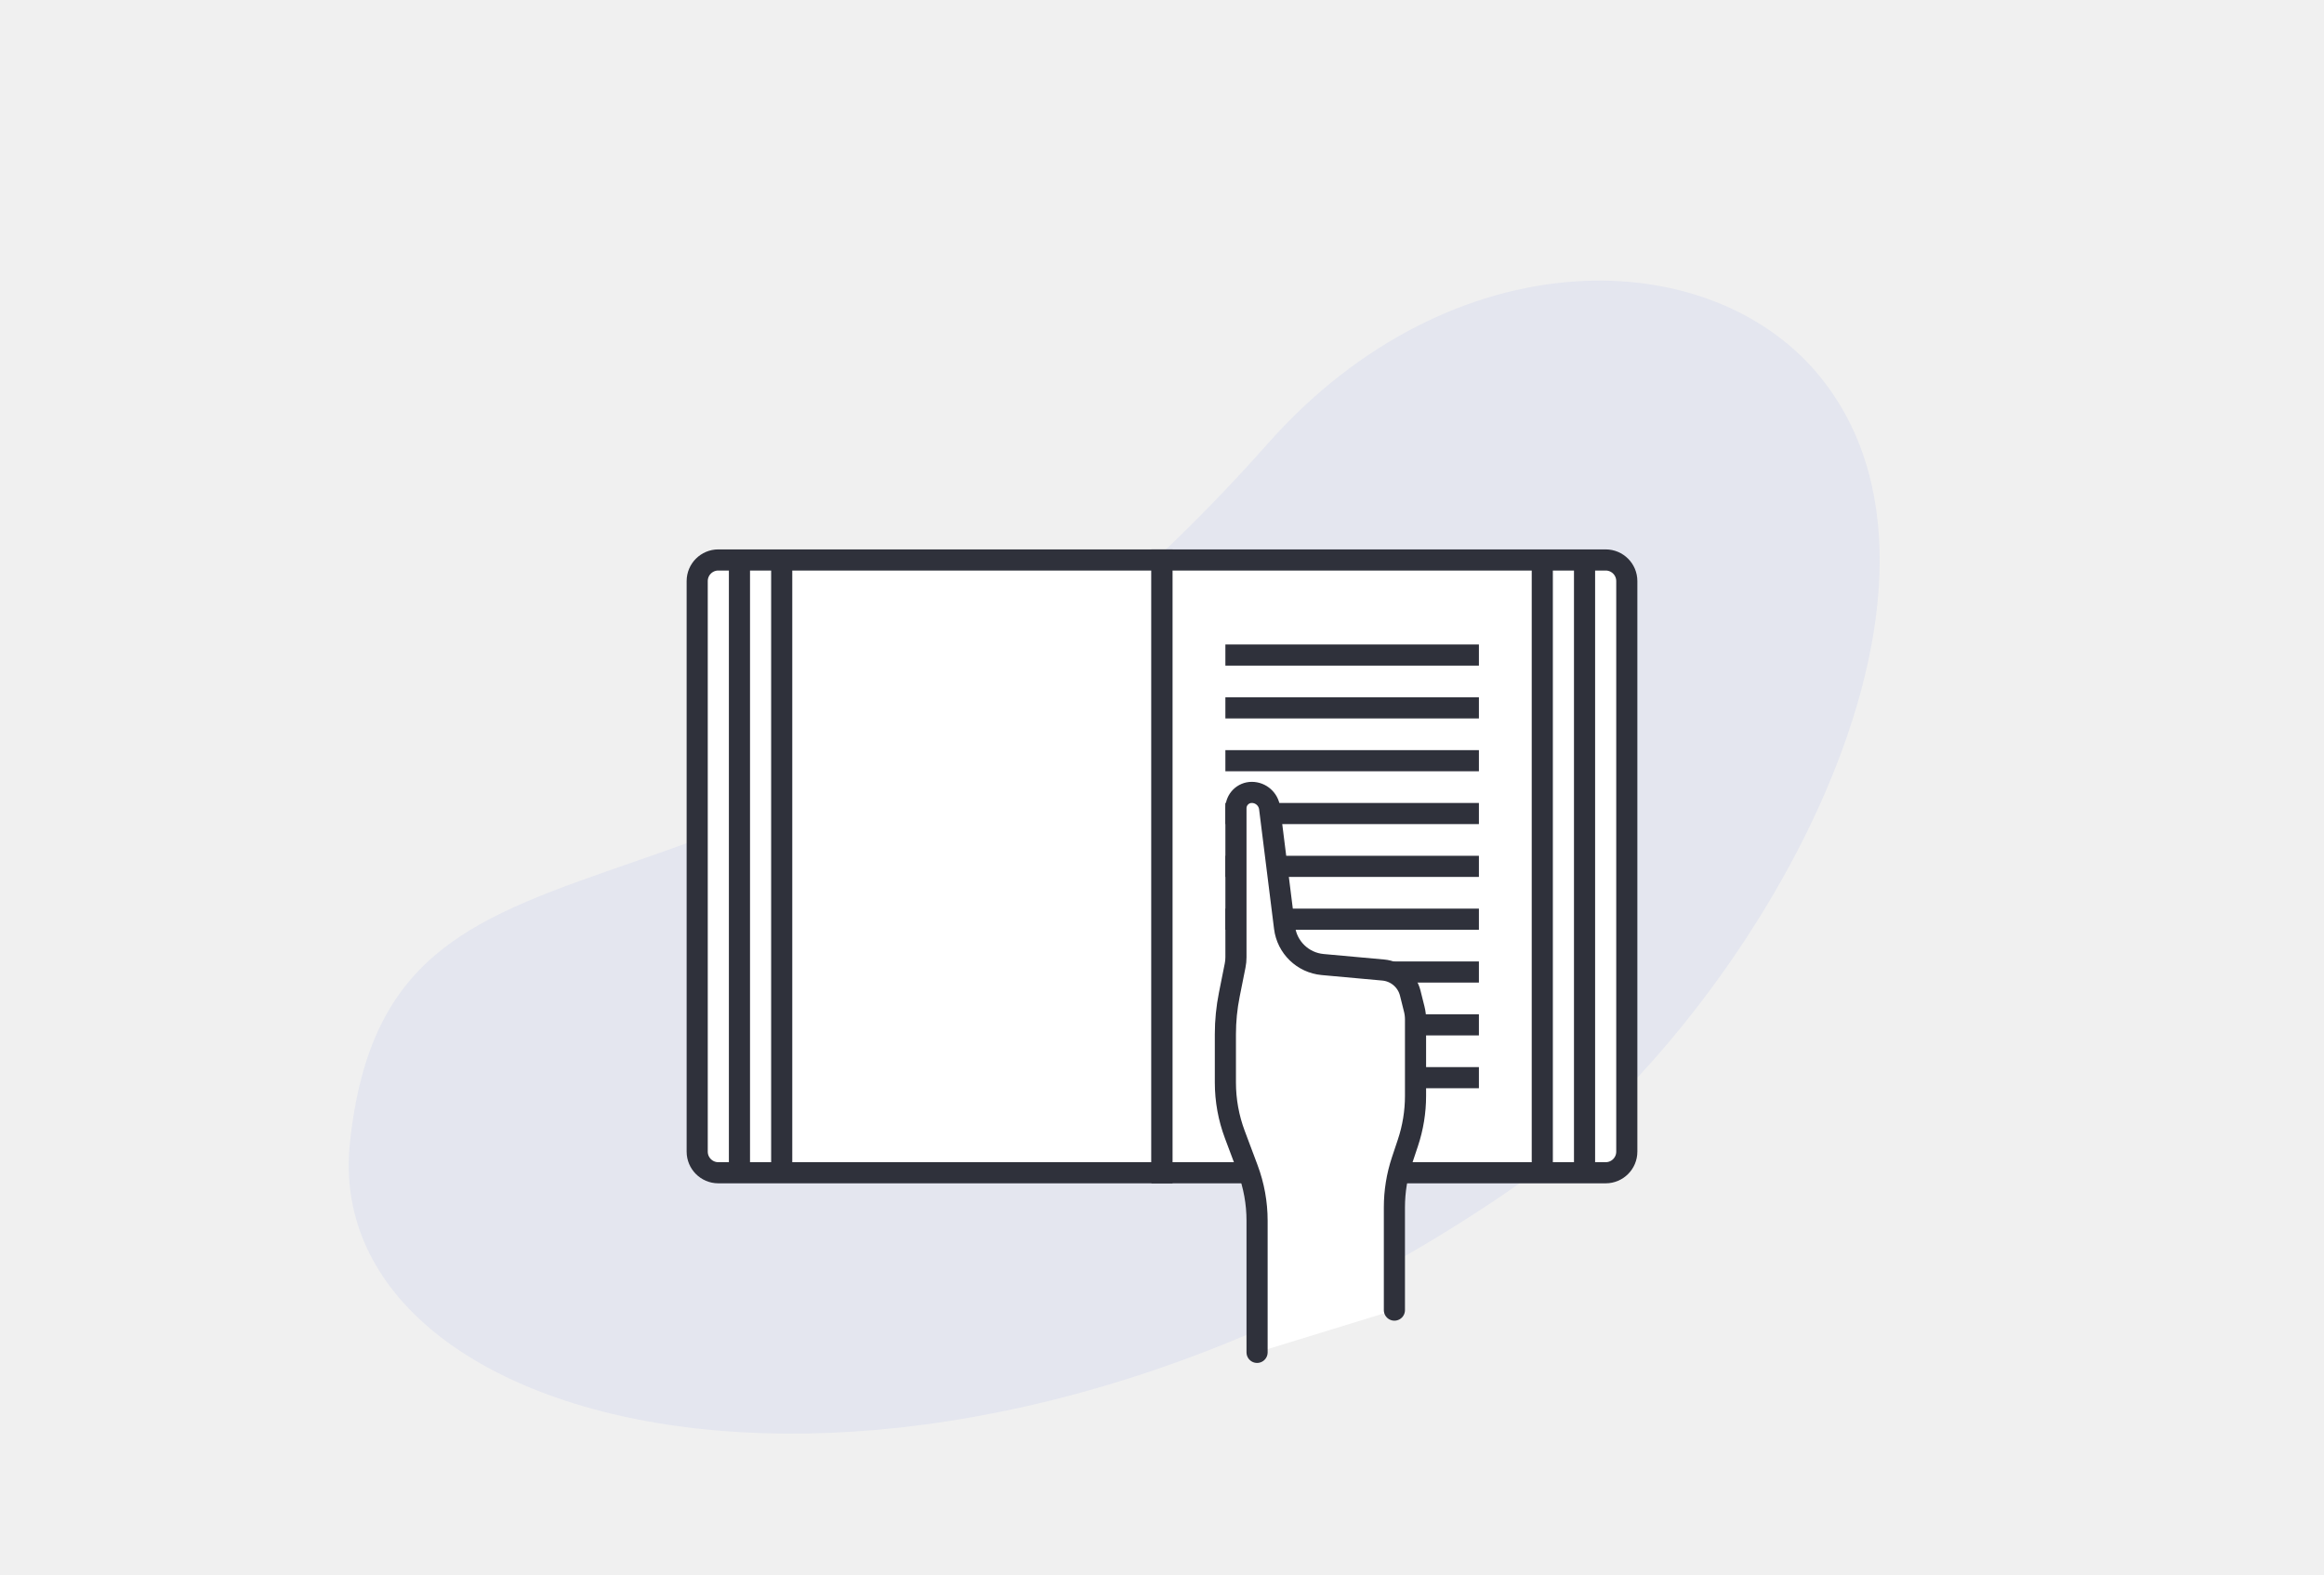
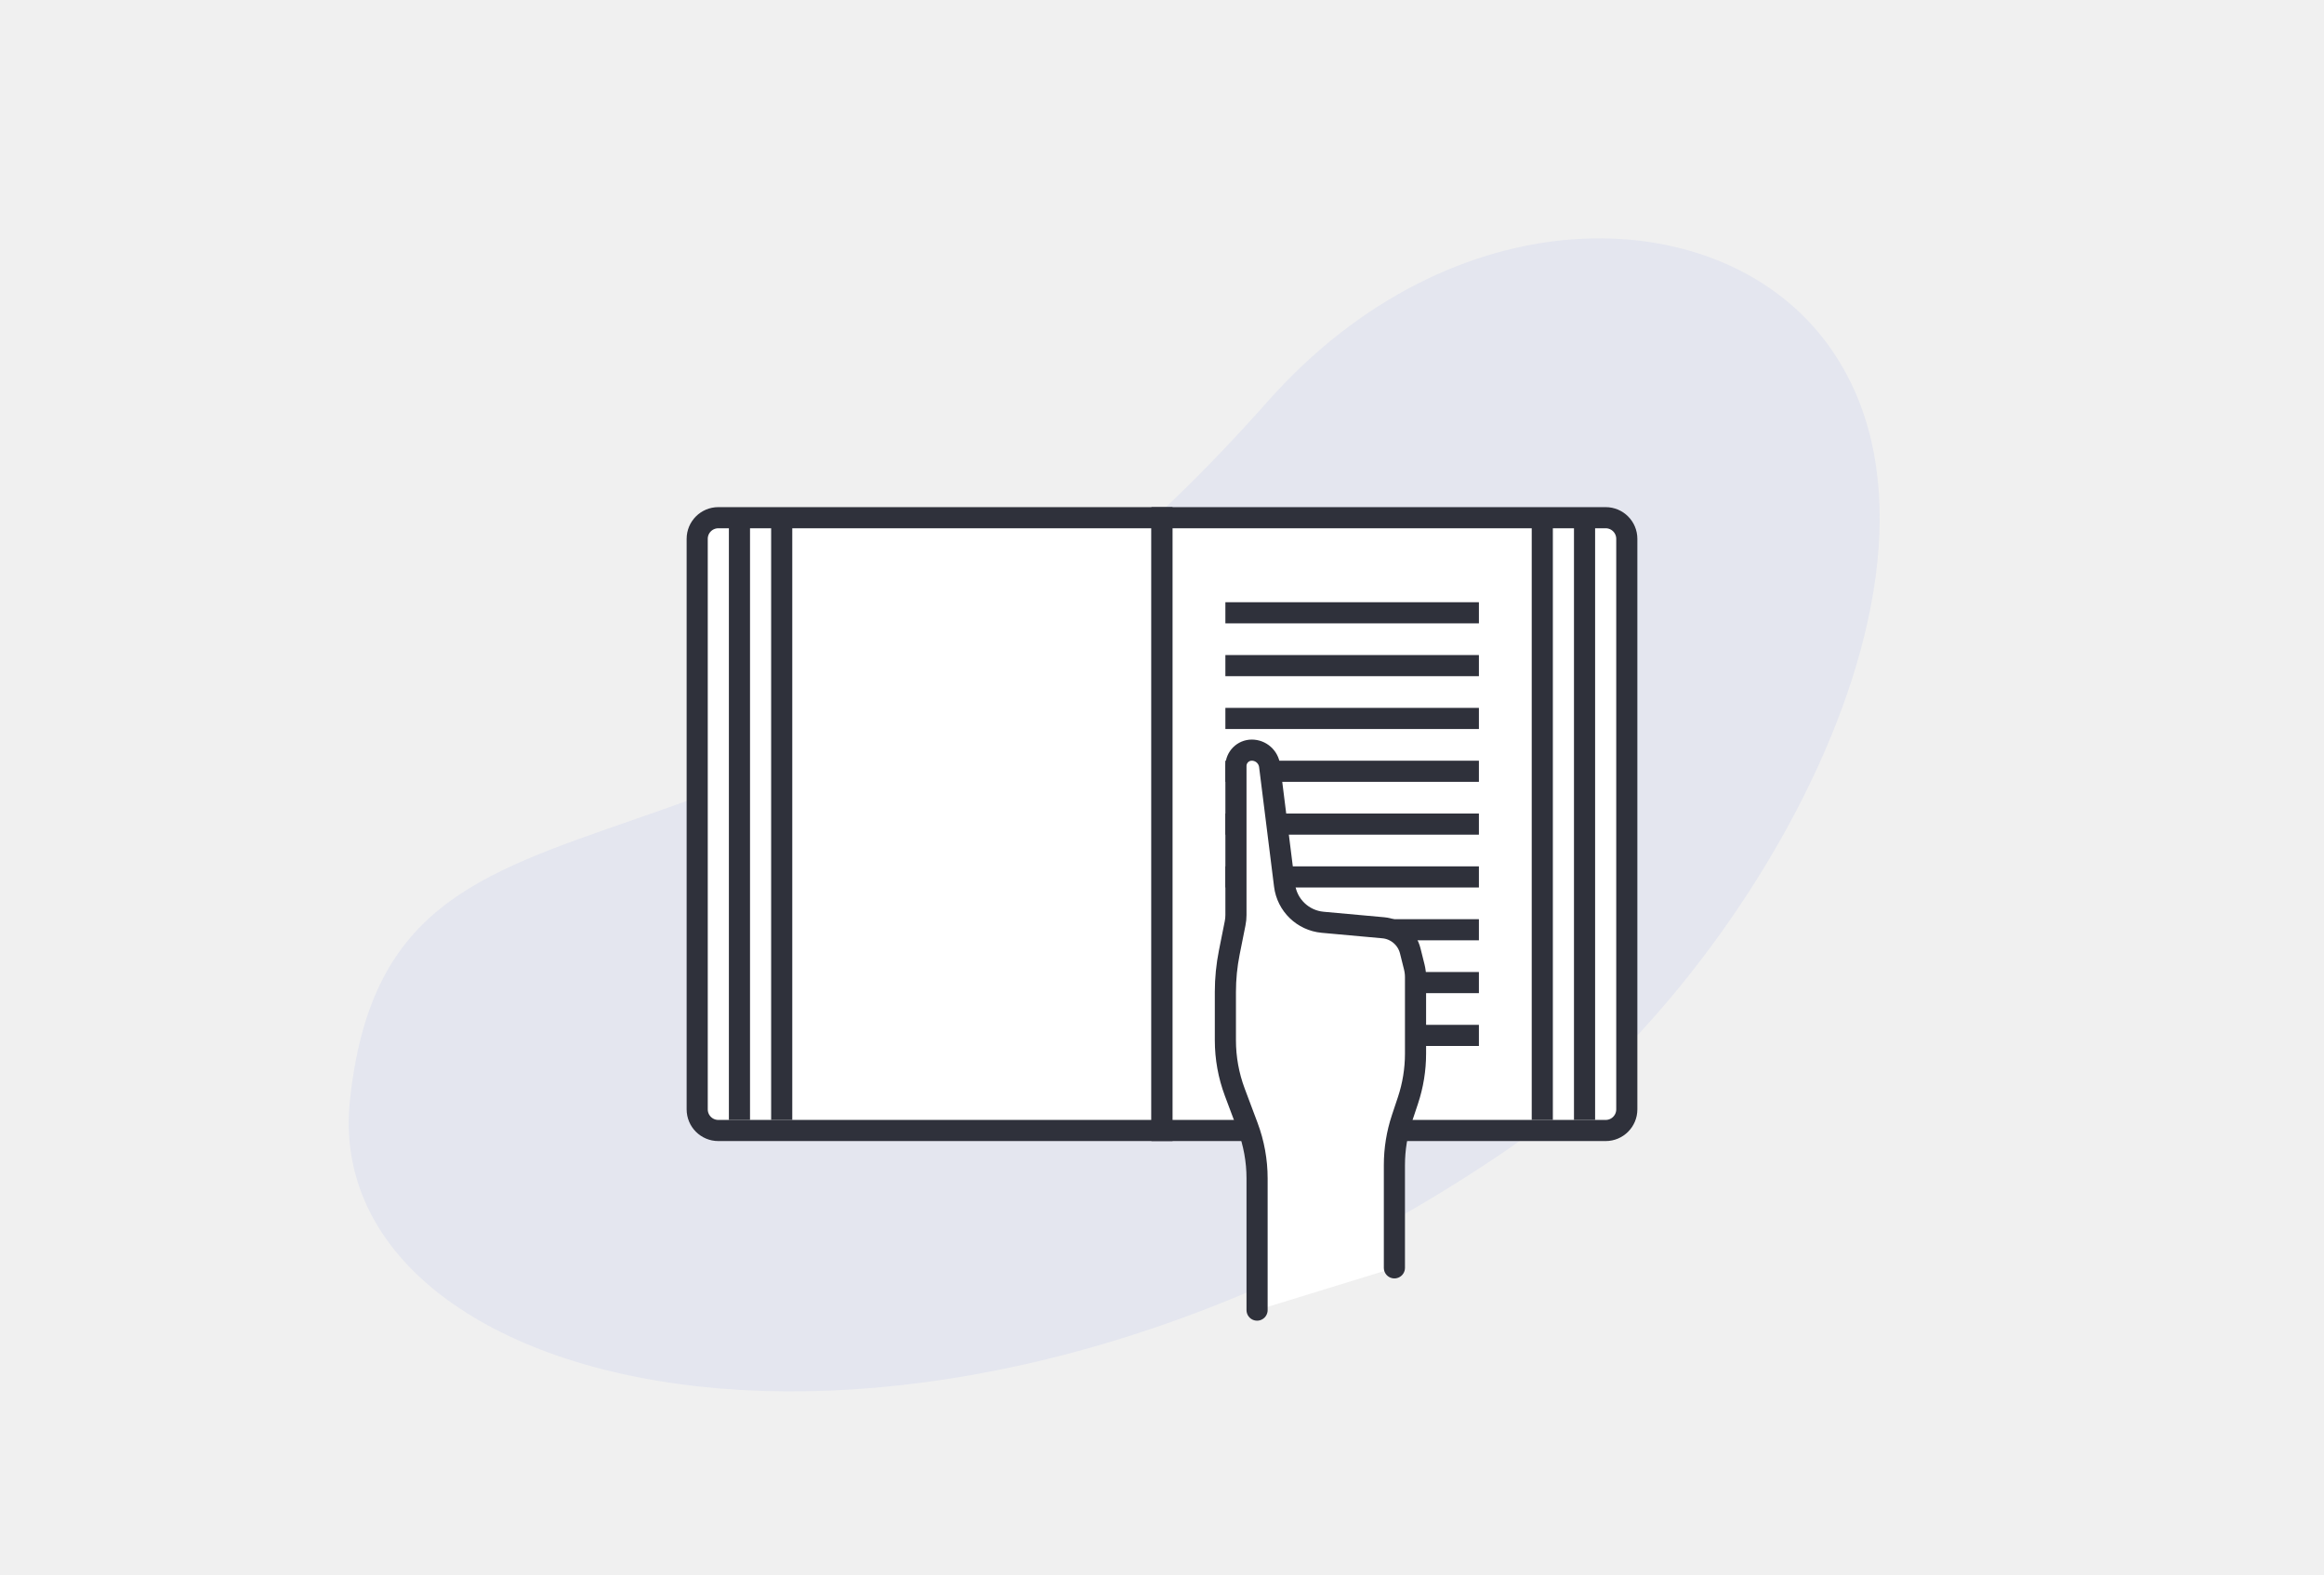
<svg xmlns="http://www.w3.org/2000/svg" width="220px" height="149px" viewBox="0 0 220 149" version="1.1">
  <defs />
  <g id="docs-reference" stroke="none" stroke-width="1" fill="none" fill-rule="evenodd">
-     <path d="M68.381,49.36 C45.704,64.796 22.218,105.476 38.343,126.209 C48.667,139.481 73.454,139.988 90.95,120.253 C138.314,66.83 174.003,90.42 177.827,54.069 C180.82,25.619 123.298,11.978 68.381,49.36 Z" id="Fill-15-Copy-5" fill="#E4E6EF" transform="translate(105.4752, 81.12648) rotate(180) translate(-105.4752, -81.12648) " />
-     <path d="M68,53 L110,53 L110,111 L68,111 C66.895,111 66,110.105 66,109 L66,55 C66,53.895 66.895,53 68,53 Z" id="Rectangle-49" stroke="#2F313B" stroke-width="2" fill="#FFFFFF" />
-     <path d="M110,53 L152,53 C153.105,53 154,53.895 154,55 L154,109 C154,110.105 153.105,111 152,111 L110,111 L110,53 Z" id="Rectangle-49-Copy" stroke="#2F313B" stroke-width="2" fill="#FFFFFF" />
-     <rect id="Rectangle-50" fill="#2F313B" x="69" y="53" width="2" height="57" />
-     <rect id="Rectangle-50-Copy" fill="#2F313B" x="73" y="53" width="2" height="57" />
-     <rect id="Rectangle-50-Copy-2" fill="#2F313B" x="149" y="53" width="2" height="57" />
-     <rect id="Rectangle-50-Copy-3" fill="#2F313B" x="145" y="53" width="2" height="57" />
-     <rect id="Rectangle-51" fill="#2F313B" x="116" y="61" width="24" height="2" />
-     <rect id="Rectangle-51-Copy" fill="#2F313B" x="116" y="71" width="24" height="2" />
-     <rect id="Rectangle-51-Copy-2" fill="#2F313B" x="116" y="81" width="24" height="2" />
-     <rect id="Rectangle-51-Copy-3" fill="#2F313B" x="116" y="91" width="24" height="2" />
-     <rect id="Rectangle-51-Copy-4" fill="#2F313B" x="116" y="101" width="24" height="2" />
-     <rect id="Rectangle-51-Copy-9" fill="#2F313B" x="116" y="66" width="24" height="2" />
-     <rect id="Rectangle-51-Copy-8" fill="#2F313B" x="116" y="76" width="24" height="2" />
-     <rect id="Rectangle-51-Copy-7" fill="#2F313B" x="116" y="86" width="24" height="2" />
-     <rect id="Rectangle-51-Copy-6" fill="#2F313B" x="116" y="96" width="24" height="2" />
-     <path d="M119,128 L119,115.539 C119,113.86 118.698,112.195 118.109,110.623 L116.891,107.377 C116.302,105.805 116,104.14 116,102.461 L116,97.881 C116,96.63 116.124,95.382 116.369,94.155 L116.922,91.388 C116.974,91.13 117,90.867 117,90.604 L117,76.5 C117,75.672 117.672,75 118.5,75 L118.5,75 C119.357,75 120.08,75.638 120.186,76.488 L121.601,87.804 C121.834,89.67 123.335,91.121 125.207,91.292 L130.947,91.813 C132.176,91.925 133.201,92.802 133.5,94 L133.881,95.522 C133.96,95.84 134,96.165 134,96.492 L134,103.728 C134,105.233 133.757,106.728 133.282,108.155 L132.718,109.845 C132.243,111.272 132,112.767 132,114.272 L132,124" id="Path-119" stroke="#2F313B" stroke-width="2" fill="#FFFFFF" stroke-linecap="round" />
+     <path d="M68.381,45.36 C45.704,60.796 22.218,101.476 38.343,122.209 C48.667,135.481 73.454,135.988 90.95,116.253 C138.314,62.83 174.003,86.42 177.827,50.069 C180.82,21.619 123.298,7.978 68.381,45.36 Z" id="Fill-15-Copy-5" fill="#E4E6EF" transform="translate(105.4752, 77.12648) rotate(180) translate(-105.4752, -77.12648) " />
+     <path d="M68,49 L110,49 L110,107 L68,107 C66.895,107 66,106.105 66,105 L66,51 C66,49.895 66.895,49 68,49 Z" id="Rectangle-49" stroke="#2F313B" stroke-width="2" fill="#FFFFFF" />
+     <path d="M110,49 L152,49 C153.105,49 154,49.895 154,51 L154,105 C154,106.105 153.105,107 152,107 L110,107 L110,49 Z" id="Rectangle-49-Copy" stroke="#2F313B" stroke-width="2" fill="#FFFFFF" />
+     <rect id="Rectangle-50" fill="#2F313B" x="69" y="49" width="2" height="57" />
+     <rect id="Rectangle-50-Copy" fill="#2F313B" x="73" y="49" width="2" height="57" />
+     <rect id="Rectangle-50-Copy-2" fill="#2F313B" x="149" y="49" width="2" height="57" />
+     <rect id="Rectangle-50-Copy-3" fill="#2F313B" x="145" y="49" width="2" height="57" />
+     <rect id="Rectangle-51" fill="#2F313B" x="116" y="57" width="24" height="2" />
+     <rect id="Rectangle-51-Copy" fill="#2F313B" x="116" y="67" width="24" height="2" />
+     <rect id="Rectangle-51-Copy-2" fill="#2F313B" x="116" y="77" width="24" height="2" />
+     <rect id="Rectangle-51-Copy-3" fill="#2F313B" x="116" y="87" width="24" height="2" />
+     <rect id="Rectangle-51-Copy-4" fill="#2F313B" x="116" y="97" width="24" height="2" />
+     <rect id="Rectangle-51-Copy-9" fill="#2F313B" x="116" y="62" width="24" height="2" />
+     <rect id="Rectangle-51-Copy-8" fill="#2F313B" x="116" y="72" width="24" height="2" />
+     <rect id="Rectangle-51-Copy-7" fill="#2F313B" x="116" y="82" width="24" height="2" />
+     <rect id="Rectangle-51-Copy-6" fill="#2F313B" x="116" y="92" width="24" height="2" />
+     <path d="M119,124 L119,111.539 C119,109.86 118.698,108.195 118.109,106.623 L116.891,103.377 C116.302,101.805 116,100.14 116,98.461 L116,93.881 C116,92.63 116.124,91.382 116.369,90.155 L116.922,87.388 C116.974,87.13 117,86.867 117,86.604 L117,72.5 C117,71.672 117.672,71 118.5,71 L118.5,71 C119.357,71 120.08,71.638 120.186,72.488 L121.601,83.804 C121.834,85.67 123.335,87.121 125.207,87.292 L130.947,87.813 C132.176,87.925 133.201,88.802 133.5,90 L133.881,91.522 C133.96,91.84 134,92.165 134,92.492 L134,99.728 C134,101.233 133.757,102.728 133.282,104.155 L132.718,105.845 C132.243,107.272 132,108.767 132,110.272 L132,120" id="Path-119" stroke="#2F313B" stroke-width="2" fill="#FFFFFF" stroke-linecap="round" />
  </g>
</svg>
